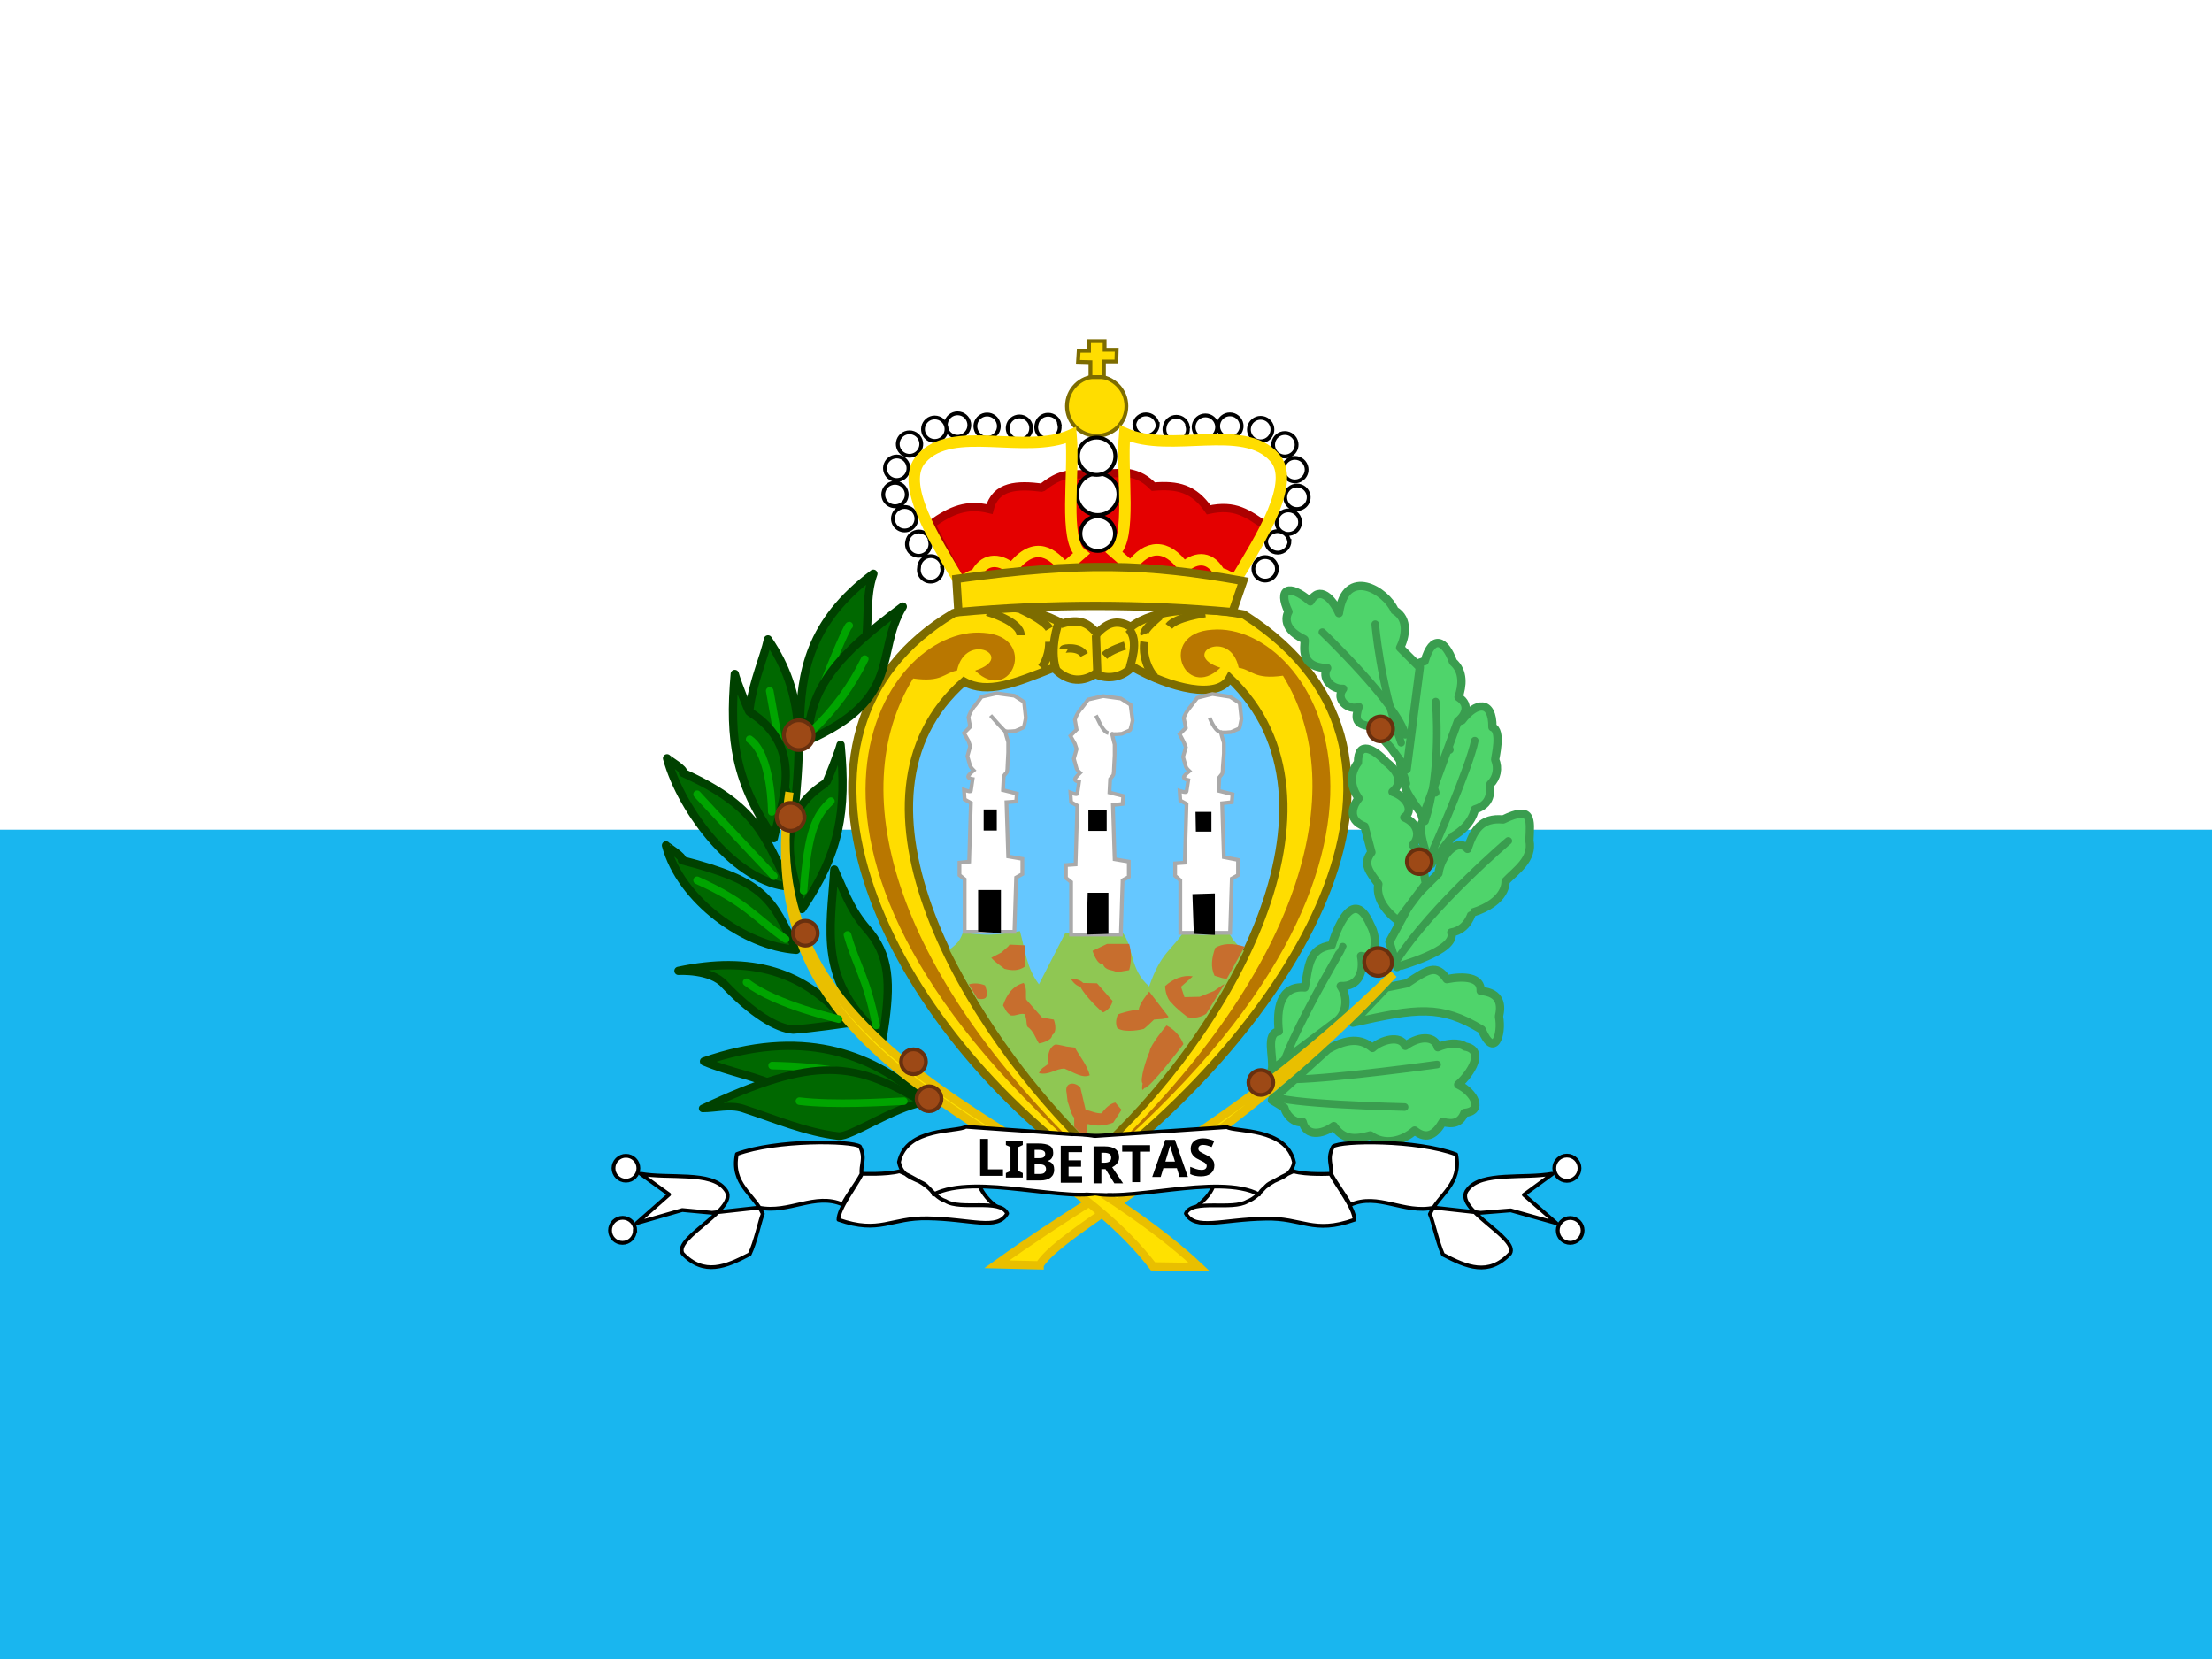
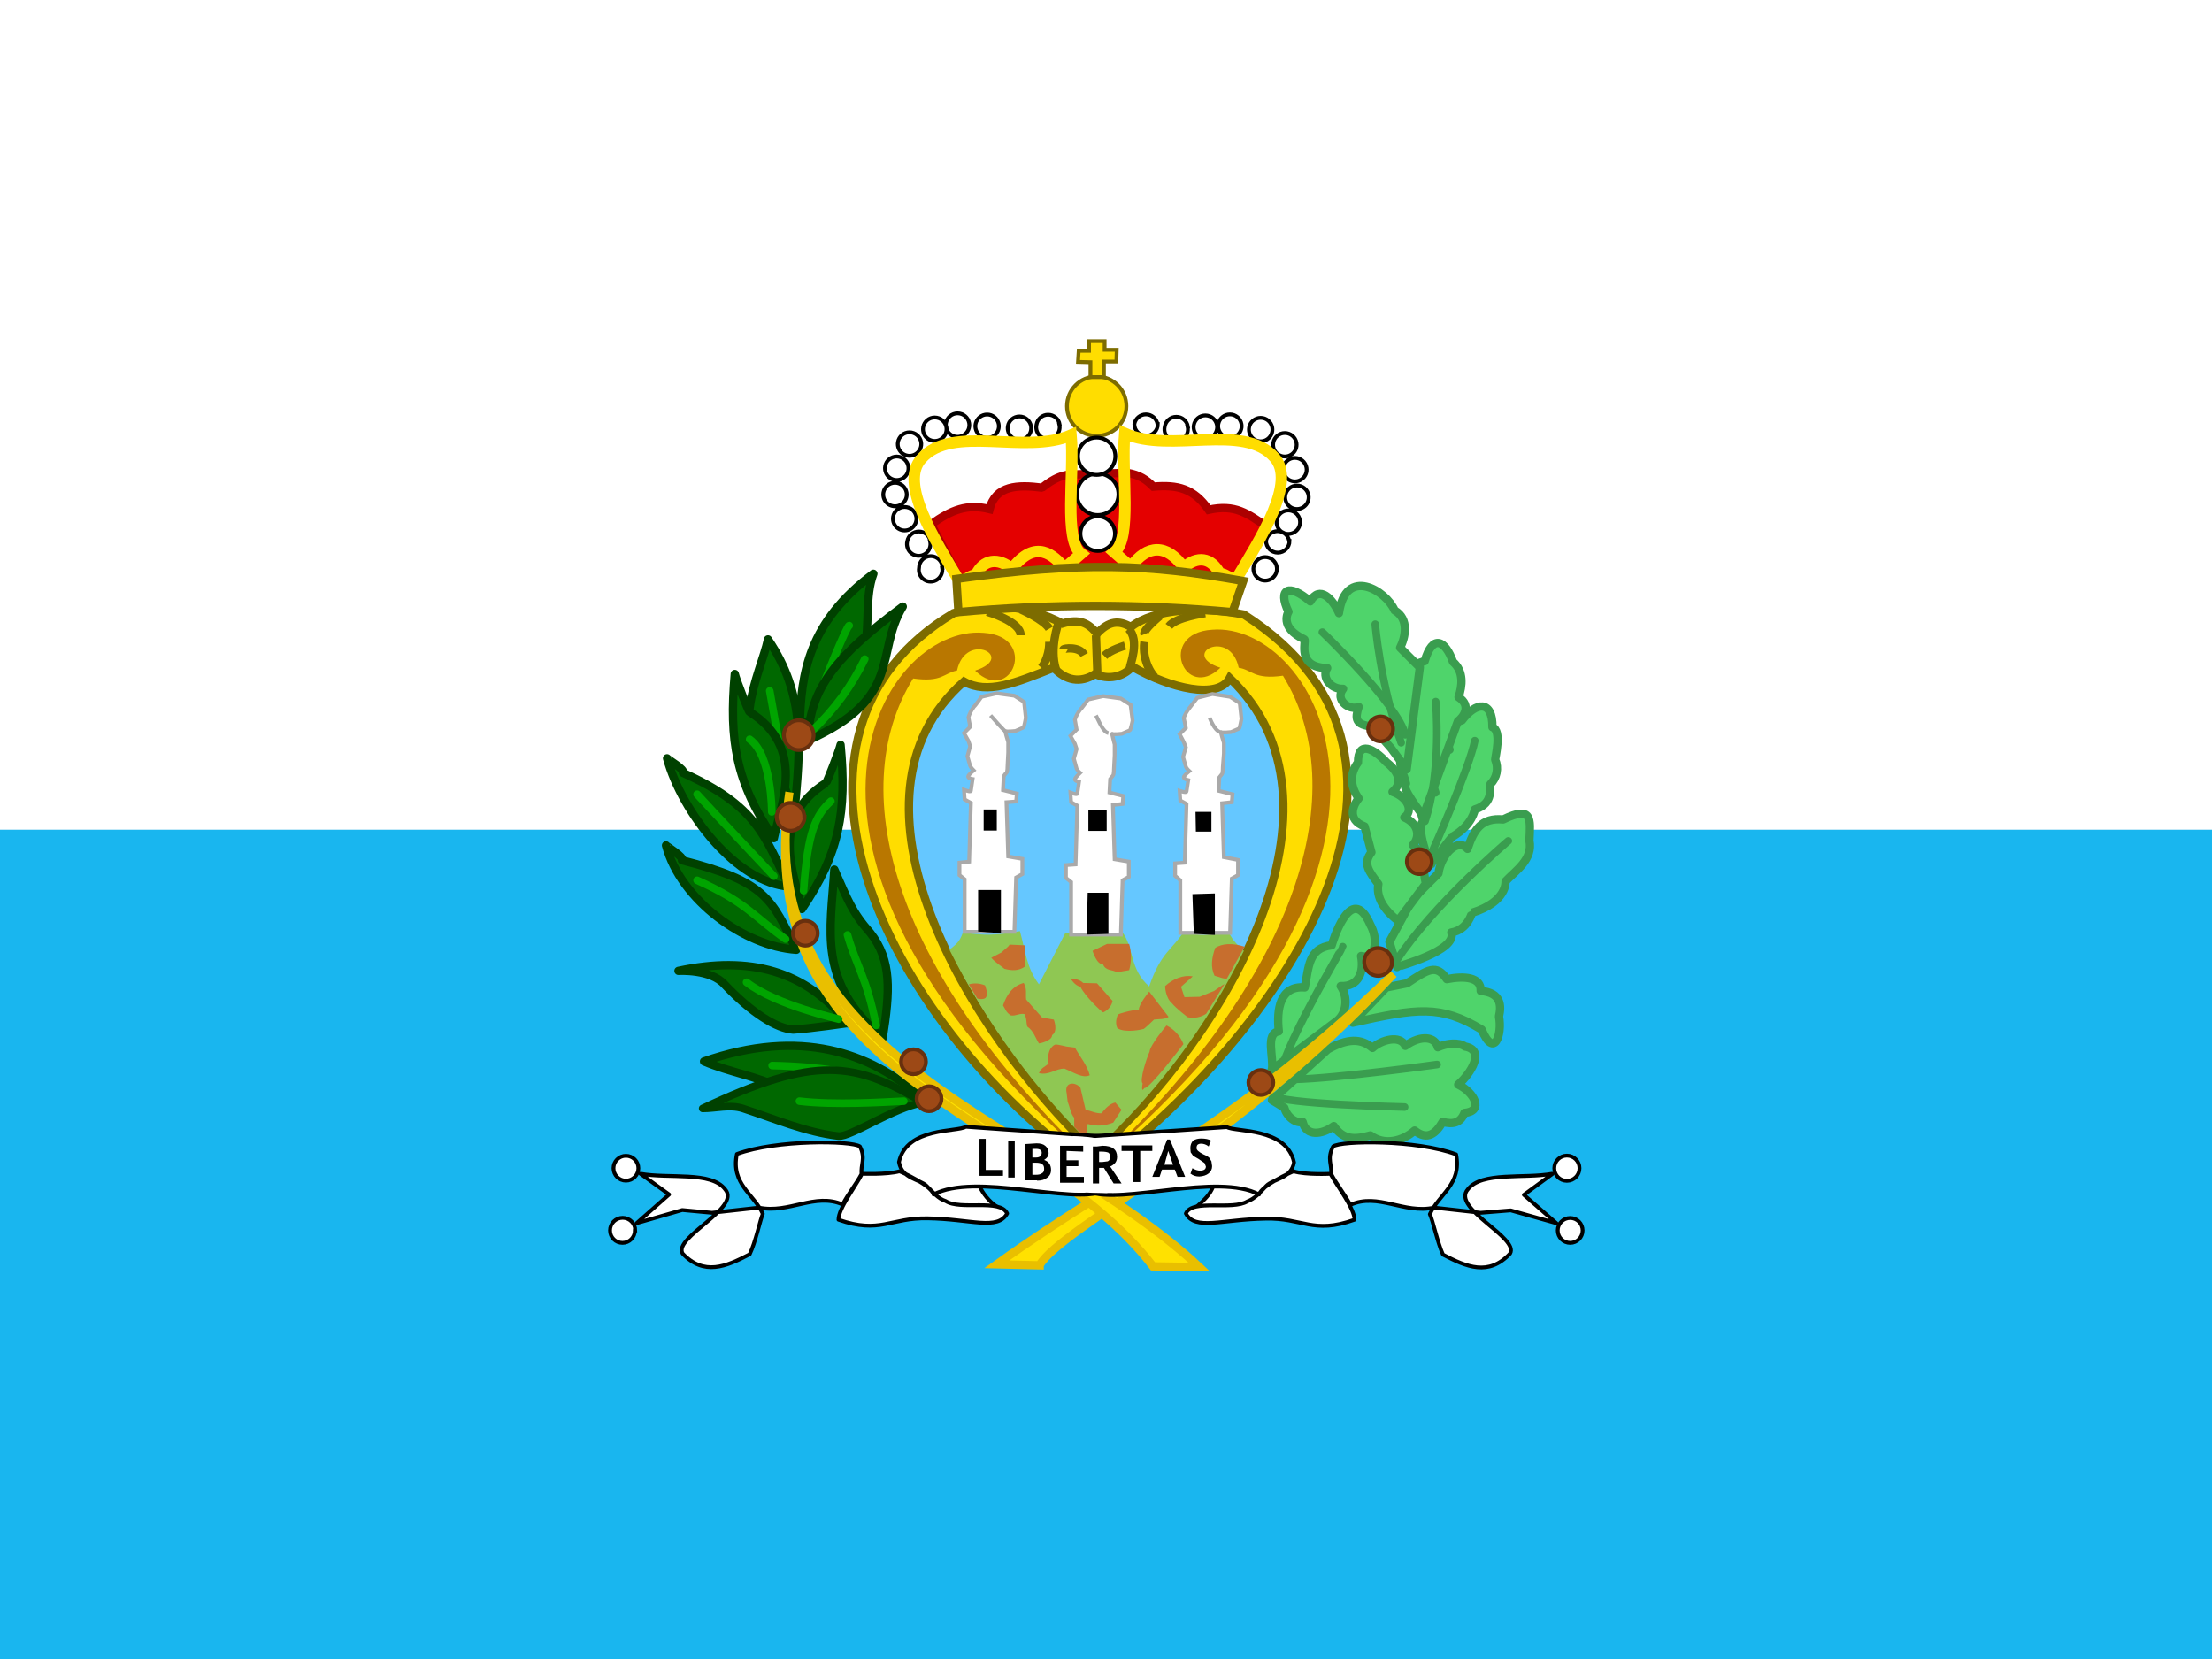
<svg xmlns="http://www.w3.org/2000/svg" id="flag-icons-sm" viewBox="0 0 640 480">
  <g fill-rule="evenodd" stroke-width="1pt">
    <path fill="#19b6ef" d="M0 240h640v240H0z" />
    <path fill="#fff" d="M0 0h640v240H0z" />
  </g>
  <path fill="#fd0" fill-rule="evenodd" stroke="#7d6c00" stroke-width="2.4" d="M317 339.2C369.6 300 426 220 359.9 177.8c-12.3-2.4-26-1.7-32.7 3.6-3.5-2-6.3-1.8-9.8 1.9-2.5-3-5-4.4-10-2.9a40.8 40.8 0 0 0-31.5-3C218 211.8 253.4 294 317 339.1z" />
  <g stroke="#3a9d4f">
    <path fill="#4fd46b" fill-rule="evenodd" stroke-linejoin="round" stroke-width="2.4" d="M414 250.1s6-8 6.2-8c5.9-3.4 6.5-7.9 6.5-7.9 5.9-1.8 4-6.7 4.5-7.3a6.4 6.4 0 0 0 1.4-7.1c0-.8 2-8.4-.8-9.4.1-8-4.8-7.3-8.8-2-4.2 1.2-5.1 4.7-3.6 8.5-5.5 0-5.7 8-4.1 12.4-7.3-.2-3.3 8-3.5 8.4-2.4 1.2 1.9 12.8 2.3 12.4zm-46 68.2 3.6 2.2c.8 2.8 3.4 4.6 5.3 4.1 1 4.3 5.6 3.7 9 1.2 2.7 4 6 4 10.6 2.7 4 3 9.3 1.7 12.8-1.4 3.7 3 6.2.8 8.1-2.5 3 .8 5.2.3 6.3-2.6 5.7-.5 2.9-5.9-1.8-8.2 3.7-3.2 7.9-10 2-11-1.8-1.3-5.3-1-7.9.2-.7-3-4.8-3.7-9.4-.4-1.5-3.3-7-1.7-9.5.6-3.3-2.8-7.2-2.8-12.9.4L368 318.3zm0-8.7c.6-3.8-2-10.6 2-11.2-.7-6.3.3-13.3 7.5-12.7 1.2-5.9 1-11.4 7.8-12.2 0 0 5.5-19.1 11.2-5.9 2.2 3.9 1.8 10.2-2.7 9 .9 4.7-.7 8.9-5.9 8.7 2.3 3.4 1.6 7.9-1 10l-19 14.3zm33.1-23.9 6-1.2c6-4 8.5-5.7 11.5-1.2 5.1-1 10-.6 9.8 3.4 6 .5 6 4.3 5.3 7.4 1 5.3-1.4 12.3-5 3.8-11.9-7.2-18.6-6.2-37.3-2l9.7-10.2zm3.1-5.9c.2-.2 17.5-4.7 15.7-10 4.9-.8 5.9-5.7 6-5.7 10.3-3.2 9.7-9.1 9.7-9.1 2.9-3.1 8-6.3 6.9-11.8.3-6.3.9-10.2-7.6-6.1-6.3-.6-8.5 3-10.3 8.5-3-3.5-7.8 2.1-8.4 7.1 0 0-7.7 7.6-7.7 7.8l-6.5 12 2.2 7.3z" />
    <path fill="#4fd46b" fill-rule="evenodd" stroke-linejoin="round" stroke-width="2.4" d="M404.5 266.4c-4.1-3.1-6.4-6.9-5.7-10.6-2.7-3.7-4.6-5.9-2-9.2l-2-7.5c-5.4-2-3.1-6.5-1.7-8.1-2.5-3.5-2.6-7.2-.2-10.4 0-6.5 4.6-4 8.3 0 0 0 6.4 4.5 1.7 8.5 4.7 1.7 6 5.7 3.4 7.4 4.1 1.8 4.7 5.5 2.5 8 4.1 3.2 2.6 7.4 3.8 11.1l-8.1 10.8z" />
    <path fill="#4fd46b" fill-rule="evenodd" stroke-linejoin="round" stroke-width="2.4" d="M411.8 236c-.2-.1-6.9-8.7-5-9.3-.5-2.6-2.5-5.5-1.3-8.1-3.3-3.4-3.4-7.3-.8-10.4-2.2-3-1.2-7.1 1.8-9.8-1-5 2.6-6.2 5.7-7.1 2.3-8 6-6 8.2.2 3.2 2.8 2.7 7 1.6 10.2 3.8 2.5 1.5 5.7-.2 7l-10 27.4z" />
    <path fill="#4fd46b" fill-rule="evenodd" stroke-linejoin="round" stroke-width="2.4" d="m410.8 193.1-5.7-5.7c1.5-3 2.7-8.3-1.6-10.8-2.4-5.7-14.2-12.9-16.1.8-1.8-4.1-5.6-8.2-8.3-3.4-6.2-5.3-9.5-3.7-6.3 3 0 0-2.9 4.5 4.6 8 .6.6-2.4 8.1 6.6 8.3-1.7 2.6 1 6.2 4.6 6-2.5 3.1 1.8 6.5 4.5 5.2-1.1 3.5-1 5.2 3.9 5.7l5.5 6.3 4.5 6.1 3.8-29.5z" />
    <path fill="none" stroke-linecap="round" stroke-width="2.2" d="M414.3 246.5c.3-.3 11-24.8 12.4-32.2M415.4 203s1.8 20-3.1 34.6m-29.7-54.7s21.9 21 24 29.7m-8.7-32s1.4 17.3 7.5 34.3m31 28.4S414.6 261.8 404 278m11.8 30s-28.8 4-41.4 4.3m32 8s-35.8-.8-38.4-3.4m20.5-43c0 .4-18.2 30.3-18.8 40" />
  </g>
  <path fill="#65c7ff" fill-rule="evenodd" stroke="#7d6c00" stroke-width="2.4" d="M316.9 333.4c-37.8-35.6-76.5-102.4-38-136.2 6.8 3.8 14.9.4 26-4 3.4 3.7 7.7 4.6 12 1.8a9 9 0 0 0 10.7-2.1c11 6.3 24.9 9.6 28.2 3.3 37.8 36-.6 103.2-39 137.3z" />
  <path fill="#8fc753" fill-rule="evenodd" d="M317 332.4a212.8 212.8 0 0 1-42.3-57.6c2-1.7 2.9-2.2 3.9-5 5.8.8 8.9 1 16.5-.4 1.6 5.8 1.9 10.6 5.5 15.4l7.7-15a33.6 33.6 0 0 0 16.5 0c3.2 4.2 2 10.7 7.7 15.6 3.4-10 6.7-10.6 10.1-16 5 1.8 8.2 1 12.3-.3 2 2.5 1 2.4 5 6a193.7 193.7 0 0 1-42.8 57.3z" />
  <path fill="#fff" fill-rule="evenodd" stroke="#000" stroke-width="1.1" d="M272.6 164.3a3.4 3.4 0 1 1-6.7 0 3.4 3.4 0 0 1 6.8 0zm-3.5-7.7a3.4 3.4 0 1 1-6.6 0 3.4 3.4 0 0 1 6.7 0zm-4-7.1a3.4 3.4 0 1 1-6.7 0 3.4 3.4 0 0 1 6.7 0zm-2.8-7a3.4 3.4 0 1 1-6.7 0 3.4 3.4 0 0 1 6.7 0zm.5-7.6a3.4 3.4 0 1 1-6.7 0 3.4 3.4 0 0 1 6.7 0zm17.6-12.5a3.4 3.4 0 1 1-6.7 0 3.4 3.4 0 0 1 6.7 0z" />
  <path fill="#fff" fill-rule="evenodd" stroke="#000" stroke-width="1.1" d="M273.8 123.6a3.4 3.4 0 1 1-6.7 0 3.4 3.4 0 0 1 6.7 0zm-7.3 4.3a3.4 3.4 0 1 1-6.7 0 3.4 3.4 0 0 1 6.7 0zm22.4-5.4a3.4 3.4 0 1 1-6.6 0 3.4 3.4 0 0 1 6.6 0zm9.4.8a3.4 3.4 0 1 1-6.7 0 3.4 3.4 0 0 1 6.7 0zm8.2-.5a3.4 3.4 0 1 1-6.6 0 3.4 3.4 0 0 1 6.7 0z" />
  <path fill="#fd0" fill-rule="evenodd" stroke="#7d6c00" stroke-width="1.1" d="M325.9 117.5a8.6 8.6 0 1 1-17.2 0 8.6 8.6 0 0 1 17.2 0z" />
  <path fill="#fff" fill-rule="evenodd" stroke="#000" stroke-width="1.1" d="M335 122.7a3.4 3.4 0 1 1-6.8 0 3.4 3.4 0 0 1 6.7 0zm8.6.7a3.4 3.4 0 1 1-6.6 0 3.4 3.4 0 0 1 6.7 0zm8.5-.4a3.4 3.4 0 1 1-6.7 0 3.4 3.4 0 0 1 6.7 0zm7.1-.3a3.4 3.4 0 1 1-6.7 0 3.4 3.4 0 0 1 6.7 0zm8.9 1a3.4 3.4 0 1 1-6.7 0 3.4 3.4 0 0 1 6.7 0zm7 4.4a3.4 3.4 0 1 1-6.7 0 3.4 3.4 0 0 1 6.7 0z" />
  <path fill="#e40000" fill-rule="evenodd" stroke="#ac0000" stroke-width="2.4" d="m269.4 151.7 8.6 16.5h79.2l9.2-15.9c-5.4-3.7-9-6.5-16.7-4.8-4.3-6.2-9-7.3-16-6.7-2.1-2.1-4-3.4-7.6-4l-16.6.5c-4.4.4-7.8 3.8-8 3.8-7-.9-13.5-.7-15.2 6.2-6.5-1.6-11 .2-16.9 4.4z" />
  <path fill="#fff" fill-rule="evenodd" stroke="#000" stroke-width="1.1" d="M378 135.3a3.4 3.4 0 1 1-6.7 0 3.4 3.4 0 0 1 6.7 0zm.6 8a3.4 3.4 0 1 1-6.7 0 3.4 3.4 0 0 1 6.7 0zm-2.5 7.2a3.4 3.4 0 1 1-6.7 0 3.4 3.4 0 0 1 6.7 0zm-3 6a3.4 3.4 0 1 1-6.8 0 3.4 3.4 0 0 1 6.7 0zm-3.7 7.5a3.4 3.4 0 1 1-6.7 0 3.4 3.4 0 0 1 6.7 0zm-46.8-9.6a5 5 0 1 1-10 0 5 5 0 0 1 10 0z" />
  <path fill="#fff" fill-rule="evenodd" stroke="#000" stroke-width="1.1" d="M323.6 143a6 6 0 1 1-12 0 6 6 0 0 1 12 0z" />
  <path fill="#fff" fill-rule="evenodd" stroke="#000" stroke-width="1.1" d="M322.7 132a5.4 5.4 0 1 1-10.8 0 5.4 5.4 0 0 1 10.8 0z" />
  <path fill="#fd0" fill-rule="evenodd" stroke="#7d6c00" stroke-width="1.1" d="M315.5 109v-4.2l-3.6-.1.2-3.2h3v-2.8h4.5v2.5h3.5l-.1 3.4h-3.6v4.5h-4z" />
  <path fill="none" stroke="#fd0" stroke-width="3.3" d="M277.6 168.2c-7.1-12-17.6-28.4-11-35.5 8.9-10.1 29.9-1 43.3-6.8 1 11.4-2.2 30.4 2.9 34.3l-4.8 4.2c-3-3.7-8.4-8.8-15.2.2-4-3.4-8.3-2.8-10.4 1.7-2 .3-1.9 1.1-4.8 1.9zm80-.5c7.2-12 17.6-28.3 11.1-35.4-9-10.1-30-1-43.3-6.9-1 11.5 2.2 30.5-3 34.4l4.8 4.2c4.7-6.5 10.4-6.7 15.3.2 3.9-3.4 7.9-3 10.4 1.7 2 .3 1.8 1 4.8 1.8z" />
  <path fill="#fd0" fill-rule="evenodd" stroke="#7d6c00" stroke-width="2.4" d="M277.3 177.1a437 437 0 0 1 79.3 0l3.1-9c-27.7-5-46.8-5.6-83-.6l.6 9.6z" />
  <path fill="#c76e2e" fill-rule="evenodd" d="m314.1 329.4.6-4.2c2.9.8 5 .5 7.4-.4l2.4-3.7-1.8-2.1c-1.6.3-3 1.8-4 3.1-1.6.1-3-.7-4.6-1l-1.5-6.4c-1.5-1.8-4.7-1.7-4 1.5l.3 2.5c.6 1.5.9 3.6 1.9 4.7v2.6l3.3 3.4zm1.2-18.3c-2 1-4.6-.8-7.3-1.9-2.5-.1-4.4 2-7.4 1.3.6-1.6 1.9-1.9 2.8-2.8-.7-4.1 1.5-5.5 2.1-5.5.6 0 3.1.6 3.1.6l2.4.3c1.5 2.7 3.5 5 4.3 8z" />
  <path fill="#ffe100" fill-rule="evenodd" stroke="#e9bf00" stroke-width="2.4" d="M300.8 366c7-11.4 56.2-34.4 102.4-84.2-47 45.3-76.4 56.4-114.8 84l12.4.3z" />
  <path fill="#9d4916" fill-rule="evenodd" stroke="#68300e" stroke-width="1.1" d="M368.4 313.2a3.6 3.6 0 1 1-7.2 0 3.6 3.6 0 0 1 7.2 0zm34.4-34.9a4 4 0 1 1-8.1 0 4 4 0 0 1 8 0zm11.4-29.6a3.6 3.6 0 1 1-7.1 0 3.6 3.6 0 0 1 7.1 0zM403 210.3a3.6 3.6 0 1 1-7.1 0 3.6 3.6 0 0 1 7.1 0z" />
  <path fill="#fff" fill-rule="evenodd" stroke="#a9a9a9" stroke-width="1.1" d="M279.1 269.6v-15.2l-1.5-1.2v-3.6l2.8-.3.5-17-1.8-1-.2-2.8s2 .8 2 .3l.5-3.4s-1.3-.2-1.3-.7 1.6-1.8 1.6-1.8-.8-.8-1-1.3l-.8-2.8.8-2.9-.5-1.5-1.3-2.3 1.8-1.8-.5-2.8a10 10 0 0 1 1.5-2.9c.3-.2 2.3-3 2.3-3l4.4-1 5.1.7 2.8 1.8.5 4.6s-.5 2.8-.7 2.8l-2.3 1s-2.6.3-2.9 0 .8 3.2.8 3.2v3l-.2 3.9s0 1.8-.3 2-.8 1-.8 1l-.2 4 4 1-.2 2.3-2.8.2.5 15.7 4.1.7v4.4l-1.8 1-.5 15.7h-14.4zm62.4.3v-15.2l-1.5-1.3v-3.6l2.8-.2.5-17-1.8-1-.2-2.8s2 .7 2 .2l.5-3.3s-1.3-.3-1.3-.8 1.6-1.8 1.6-1.8-.8-.7-1-1.3l-.8-2.8.8-2.8-.6-1.5-1.2-2.3 1.8-1.8-.6-2.9a10 10 0 0 1 1.6-2.8l2.3-3 4.4-1.1 5.1.8 2.8 1.8.5 4.6s-.5 2.8-.7 2.8l-2.3 1s-2.6.3-2.9 0 .8 3.1.8 3.1v3.1l-.3 3.9s0 1.7-.2 2l-.8 1-.2 3.9 4 1-.2 2.3-2.8.3.5 15.6 4.1.8v4.4l-1.8 1-.5 15.7h-14.4zm-31.6.5v-15.2l-1.5-1.2v-3.7l2.8-.2.5-17-1.8-1-.2-2.8s2 .8 2 .3l.5-3.4s-1.2-.2-1.2-.7 1.5-1.9 1.5-1.9-.8-.7-1-1.2l-.8-2.9.8-2.8-.5-1.5-1.3-2.3 1.8-1.8-.5-2.9a9 9 0 0 1 1.5-2.8c.3-.2 2.3-3 2.3-3l4.4-1 5.1.7 2.8 1.8.6 4.6s-.6 2.8-.8 2.8l-2.3 1s-2.6.3-2.8 0 .7 3.1.7 3.1v3.1l-.2 3.9s0 1.8-.3 2l-.8 1-.2 3.9 4 1-.2 2.3-2.8.3.5 15.7 4.1.7v4.4l-1.8 1-.5 15.7H310z" />
  <path fill-rule="evenodd" d="M283 269.5v-12h6.6V270l-6.7-.5zm31.4 1 .3-12.2h6v11.9l-6.3.2zm31-.3-.4-11.5 6.5-.2v12l-6-.3zm-60.8-36h3.8v6.1h-3.8zm30.3.2h5.3v6h-5.3zm31 .5h4.6v5.7H346z" />
  <path fill="none" stroke="#a8a8a8" stroke-width="1.1" d="M286.6 207c4 4.6 4.3 4.6 4.3 4.6m26.2-4.6c.8 1.5 2 4.8 3.6 5.1m29.3-4.4s1.3 3.6 3 4.1" />
  <path fill="#b97700" fill-rule="evenodd" d="M282.2 194c12-3.9-2.8-11.6-5.3 0-3.8.7-4.3 3.5-12.7 2.3-20.4 33-5.3 86.5 54.1 141.8-106.4-90.6-63.2-157.6-33.7-155 16 1 8 21-2.4 11z" />
  <path fill="none" stroke="#7d6c00" stroke-width="2.4" d="M285.6 177s9.7 2.7 9.7 6.8m0-7.5s6.8 3 8.3 5.6m45.1-4.5s-8.6 1.2-10.5 3.8m-2.6-3s-5 4.1-4.5 5.3m3.4 12.7c-.8-.3-4.2-4.9-3.4-10.5m-29.8 7.5s2.3-2.6 2.3-7.5m13.5-1.9.4 11m9.4-1.6c0-.7 3-7.9-.4-11.3m-20.3-1.5s-2.6 7.2-.7 13.2m20-6.8s-4.2 1.2-6 3m-11.8-1.9c0-.3 4.6-1 6 1.6" />
  <path fill="#c76e2e" fill-rule="evenodd" d="M300.6 301.9c.2 0 3.8-.7 3.8-2.4 1.8-1.2.5-4.5.5-4.5l-3.4-.6-4.6-5.2c-.2-1.6.3-3.1-.7-4.8-3.2.8-5 3.5-6 6.5.7 1 .8 2 2.3 2.9 1.5.2 2.5-.7 3.9-.4.7 1.3.5 2.4.8 3.6 1.9 1.3 2.3 3.2 3.4 4.9zm-4.1-22.2v-6.2l-4.4-.2c-.6 1-1.6 1.4-2.2 2.2l-3.1 1.6c1.3 1.5 2.9 2.4 3.8 3.2 2.3.6 4.1.6 5.9-.6zm-13.8 9.1-2.4-4a7.2 7.2 0 0 1 4.7.3s1 2.5.3 3.4c-.4.9-2.7.5-2.6.3zm36.5 4.1a4.6 4.6 0 0 0 2.7-3.3l-4.5-5.1-4-.1c-1-1-2.4-1.2-3.6-1.2 0 0 1.2 2 2.8 2.3 1.2 2.6 6.2 7.4 6.6 7.4zm4.3.6c0-.1 4-1.4 6-1.3-.1-1.6 3-5.3 3-5.3l5.6 7.3c-1 .8-2.8.6-4.2.8 0 0-2.7 2.6-3 2.7s-5.2 1.3-7.6-.2c-1-2 .3-4.3.2-4zm3.2-12.8a14 14 0 0 0 0-7.6h-6.4l-4.2 2s1.3 4.2 3 3.8c.7 2.1 2.9 1.6 4 2.4l3.6-.6zm24.9-6.4c-1 2.7-1.4 5.5-.2 8 1.2.3 2.6 1 3.6.8l5.1-9.2c-3.5-1.1-6.4-1-8.6.4z" />
  <path fill="#b97700" fill-rule="evenodd" d="M353.1 193.2c-12-3.9 2.8-11.7 5.3 0 3.9.6 4.4 3.5 12.8 2.3 20.3 33 5.2 86.5-54.2 141.8 106.5-90.6 63.2-157.6 33.7-155.1-16 1-8 21 2.4 11z" />
  <path fill="#c76e2e" fill-rule="evenodd" d="M354.3 284.7c-.2 0-3 2-3 2l-4.2 1.7-4.4.1-1-3 3.4-3c-2.8-.5-5.7.7-8 2.8 0 0 0 3.3 2 5 1.1 1.4 4.5 4 4.5 4a7 7 0 0 0 5.4-1l5.3-8.6zm-23.2 30.1c1.4.4 11.3-12.7 11.3-12.7a10 10 0 0 0-4.9-5.4s-4.8 5.7-4.9 7.6c-.8 1.7-3 8.3-2 9.2-.1.2-.5 2.9.5 1.3z" />
  <path fill="#006800" fill-rule="evenodd" stroke="#004100" stroke-linejoin="round" stroke-width="2.4" d="M266.4 317.4c-14.8-12.9-34.8-20-62.7-10.3 7.5 3.2 15.6 4.3 22.5 7.9l40.2 2.4z" />
  <path fill="none" stroke="#00a400" stroke-linecap="round" stroke-width="2.2" d="M223.4 308.3c29.3.6 37.8 7.9 36.3 6.7" />
  <path fill="#006800" fill-rule="evenodd" stroke="#004100" stroke-linejoin="round" stroke-width="2.2" d="M267 319c-8.8 1.6-20.8 10-24.4 9.7-9.5-1.1-18.5-5-27.7-8-3.8-1.2-7.7 0-11.6 0 32.8-15.5 44-13.4 63.7-1.8z" />
  <path fill="#006800" fill-rule="evenodd" stroke="#004100" stroke-linejoin="round" stroke-width="2.4" d="M245.4 296s-11 1.6-15.9 1.9c-4.8-.3-12-4.8-19.8-13-4-4.6-13.4-4-13.4-4 20.6-4.4 36.7-.2 49 15.2zm-15-21.2c-14.9-1-33.5-14.3-37.7-30.2 0 .2 5.5 3.5 4.6 4.3 24.4 6.2 26 11.2 33.1 25.9zm25 25.5c2.1-13.5 2.7-22.4-3.6-30.4-5.3-6-6.6-9.7-10.4-18.3-1.1 17.8-5 32.5 14 48.7zM232 263c11-16.1 13-28.3 11.2-47.5-.3 1.5-4 11-4.2 11-16.5 10.3-9.2 26.5-7 36.5z" />
  <path fill="#006800" fill-rule="evenodd" stroke="#004100" stroke-linejoin="round" stroke-width="2.4" d="M222.2 185c11 16.1 9.4 31.3 7.6 50.5-.3-1.5-4-11-4.2-11-16.5-10.3-5.5-29.5-3.4-39.5z" />
  <path fill="#006800" fill-rule="evenodd" stroke="#004100" stroke-linejoin="round" stroke-width="2.4" d="M231.3 210c26.8-13.6 16.5-30.7 21.4-44-18.6 13.9-21 28.6-21.3 44z" />
  <path fill="none" stroke="#00a400" stroke-linecap="round" stroke-width="2.2" d="M235 206.6c3.4-9.5 10-25.6 10.7-25.6M227 226.4c-.6-6.7-4-24.7-4.3-26.5" />
  <path fill="#006800" fill-rule="evenodd" stroke="#004100" stroke-linejoin="round" stroke-width="2.4" d="M228.3 256.5c-15-1-31-21.3-35.3-37.1 0 .2 5.5 3.4 4.6 4.2 21.4 9.6 23.6 18.2 30.7 32.9zm-4.4-14c-11-16.1-13-28.3-11.3-47.5.3 1.5 4 11 4.3 11 16.4 10.3 9.1 26.5 7 36.5zm9.9-28.3c27.7-12.3 19.2-25.2 27.4-38.7-18.6 13.8-27.1 23.4-27.4 38.7z" />
  <path fill="none" stroke="#00a400" stroke-linecap="round" stroke-width="2.2" d="M235 211.4a70.7 70.7 0 0 0 15.2-20.7" />
  <g fill-rule="evenodd">
    <path fill="#ffe100" stroke="#e9bf00" stroke-width="2.4" d="m333.6 366.4 13.4.2c-44.7-42-130.5-60.2-118.6-137.4-12.3 83.7 70.1 91.5 105.2 137.2z" />
    <path fill="#9d4916" stroke="#68300e" stroke-width="1.1" d="M235.4 212.7a4.3 4.3 0 1 1-8.6 0 4.3 4.3 0 0 1 8.6 0zm-2.6 23.6a4 4 0 1 1-8.1 0 4 4 0 0 1 8 0zm3.8 33.7a3.6 3.6 0 1 1-7.2 0 3.6 3.6 0 0 1 7.2 0zm31.3 37.2a3.6 3.6 0 1 1-7.2 0 3.6 3.6 0 0 1 7.2 0zm4.5 10.7a3.6 3.6 0 1 1-7.2 0 3.6 3.6 0 0 1 7.2 0z" />
  </g>
  <g fill="#fff" fill-rule="evenodd">
    <g stroke="#000" stroke-width="1.1">
      <path d="M288.2 349a15.5 15.5 0 0 1-4.8-5.8l-14-1.5-.2 8 19-.7z" />
      <path stroke-linejoin="round" d="M185.3 339.6c8.2 1.5 20.5-.8 24.5 4.5 4.8 5.4-15.1 13.9-12.3 18.6 6.2 6.5 12.5 3.8 19.4.2 1.7-3.5 3-9.8 3.8-11.7-2.5-5.7-9.3-8.6-7.5-17.3 11.3-4.2 33.2-3.9 35.6-2.2 1.8 3.6.1 5.2.5 8.1-1.9 3.7-6.7 9.8-6.7 13.1 12 4.2 15-.6 25.8-.4 12.6.2 20.2 3.6 23-1.4-2-4.4-13.5-.8-17.8-3.6-2.2-.7-3.6-2.5-5.5-4.4s-7.2-2-8-6.9c2.2-10.2 17-8.6 19.3-10.2l38.4 2.7c7-.2 11 12.3 1.5 16-9.4 3.8-37.1-5.5-49.2.9-.6-2.6-9.3-6.6-9.9-6.7-3.7 1-10.9.7-10.9.7-1.7 3.2-3.8 5.6-5.5 8.9-8-3.5-15.5 2.7-24.2.9l-13.6 1.5-8.6-.8-13.2 3.8 9.4-8.3-8.3-6z" />
      <path d="M184.7 338a3.6 3.6 0 1 1-7.2 0 3.6 3.6 0 0 1 7.2 0zm-1 18a3.6 3.6 0 1 1-7.2 0 3.6 3.6 0 0 1 7.3 0z" />
    </g>
    <g stroke="#000" stroke-width="1.1">
      <path d="M346.3 349.1c2.3-2.1 3.8-3.5 4.7-5.8l14-1.6.3 8-19-.6z" />
      <path stroke-linejoin="round" d="M449.1 339.6c-8.1 1.5-20.4-.7-24.4 4.5-4.9 5.5 15 14 12.2 18.6-6.2 6.6-12.5 3.9-19.4.3-1.6-3.5-2.9-9.8-3.8-11.7 2.6-5.8 9.3-8.6 7.6-17.3-11.4-4.3-33.3-4-35.6-2.3-1.9 3.7-.2 5.3-.6 8.2 2 3.6 6.8 9.8 6.8 13-12 4.3-15.1-.6-25.8-.3-12.6.2-20.3 3.5-23-1.5 1.9-4.3 13.4-.8 17.8-3.5 2.2-.8 3.6-2.5 5.5-4.5s7.2-2 8-6.8c-2.2-10.2-17-8.7-19.4-10.2l-38.4 2.6c-7-.2-10.9 12.3-1.5 16.1 9.4 3.8 37.2-5.6 49.2.8.7-2.6 9.3-6.5 10-6.7 3.6 1.1 10.8.7 10.8.7 1.8 3.3 3.8 5.7 5.6 9 8-3.6 15.5 2.7 24.2.8l13.5 1.5 8.7-.7 13.2 3.7-9.4-8.2 8.2-6z" />
      <path d="M449.7 338a3.6 3.6 0 1 0 7.3 0 3.6 3.6 0 0 0-7.3 0zm1 18a3.6 3.6 0 1 0 7.2 0 3.6 3.6 0 0 0-7.2 0z" />
    </g>
    <path d="M317 329.3c-3.2-.6-4.4-.4-6.6-.6l-5.1 15.8c8 .7 15.3.7 15.3.7-4.8-1-3.7-15.8-3.6-15.9z" />
  </g>
  <g font-family="Trebuchet MS" font-size="9" font-weight="bold">
-     <text x="448.6" y="344.3" transform="translate(-465 -233.3) scale(1.6657)">
-       <tspan x="448.6" y="344.3">L</tspan>
-     </text>
-     <text x="453.6" y="344.6" transform="translate(-465 -233.3) scale(1.6657)">
-       <tspan x="453.6" y="344.6">I</tspan>
-     </text>
-     <text x="456.7" y="345.1" transform="translate(-465 -233.3) scale(1.6657)">
-       <tspan x="456.7" y="345.1">B</tspan>
-     </text>
-     <text x="462.6" y="345.5" transform="translate(-465 -233.3) scale(1.6657)">
-       <tspan x="462.6" y="345.5">E</tspan>
-     </text>
-     <text x="468.3" y="345.6" transform="translate(-465 -233.3) scale(1.6657)">
-       <tspan x="468.3" y="345.6">R</tspan>
-     </text>
-     <text x="473.9" y="345.4" transform="translate(-465 -233.3) scale(1.6657)">
-       <tspan x="473.9" y="345.4">T</tspan>
-     </text>
-     <text x="479.3" y="344.5" transform="translate(-465 -233.3) scale(1.6657)">
-       <tspan x="479.3" y="344.5">A</tspan>
-     </text>
-     <text x="485.5" y="344.3" transform="translate(-465 -233.3) scale(1.6657)">
-       <tspan x="485.5" y="344.3">S</tspan>
-     </text>
+     <path d="M283.4 340.2v-10.7h1.8v9h5v1.7z" aria-label="L" />
+     <path d="M291.7 340.7V330h1.9v10.7z" aria-label="I" />
+     <path d="M300 341.5h-3.3V331l3.2-.2q1.7 0 2.5.7 1 .8 1 2.1 0 1.2-1.3 2 2 .7 2 2.9 0 1.5-1.2 2.3-1 .8-2.8.8zm-1.3-9.1v2.5h1q1.7 0 1.7-1.4 0-1.1-1.7-1.1h-1zm0 4v3.5h1q1.2 0 1.7-.4.7-.3.7-1.3t-.5-1.3q-.5-.5-1.9-.5h-1z" aria-label="B" />
+     <path d="M308.6 333v2.7h3.4v1.7h-3.4v3.1h5v1.7h-6.9v-10.7h6.7v1.7z" aria-label="E" />
+     <path d="m322.2 342.4-2.8-4.5H318v4.5h-1.8v-10.7h1.2l1.6-.2q4.2 0 4.2 3.2 0 1-.5 1.7-.7.8-1.5 1.1l3.3 4.9zm-4.2-9v2.8h.9l1.6-.2q.7-.3.7-1.3 0-.8-.5-1.2-.7-.3-2-.3h-.7z" aria-label="R" />
+     <path d="M329.9 333v9h-2v-9h-3.4v-1.6h8.9v1.6z" aria-label="T" />
+     <path d="m340.7 340.5-.8-2.1h-3.7l-.7 2.1h-2.1l4.3-10.8h.8l4.4 10.8zM338 333l-1.1 4h2.5z" aria-label="A" />
+     <path d="m344.4 339.7.6-1.7q1.2.7 2.2.7 1.7 0 1.7-1.2l-.4-1-1.6-1.1-1.7-1-.7-1-.1-1.2q0-1.3.8-2.2 1-.6 2.3-.6 1.9 0 2.9.6l-.7 1.7q-1-.8-2.2-.8-.6 0-1 .3-.3.3-.3 1 0 .8 2 1.8 1.2.5 1.7 1l.6 1 .2 1.4q0 1.3-1 2.1t-2.7.9q-1.6 0-2.6-.9z" aria-label="S" />
  </g>
  <path fill="none" stroke="#00a400" stroke-linecap="round" stroke-width="2.2" d="M231.3 318.6c10.1 1.2 24.1.3 30.2 0M216 284.2c8.6 6.7 27.1 10.7 26.8 10.7m10.7 1.8c-2.8-14-5.8-17.4-8.3-26.2m-43.5-15.8c14.3 6.4 16.5 10.6 25.6 17m5.2-14c1.2-17.3 3.6-21.9 7.9-25.9m-38.7-2c5.2 5.7 22.2 23.7 22.2 23.7m-7-39.6c6.4 4.5 6.4 21 6.4 21" />
</svg>
